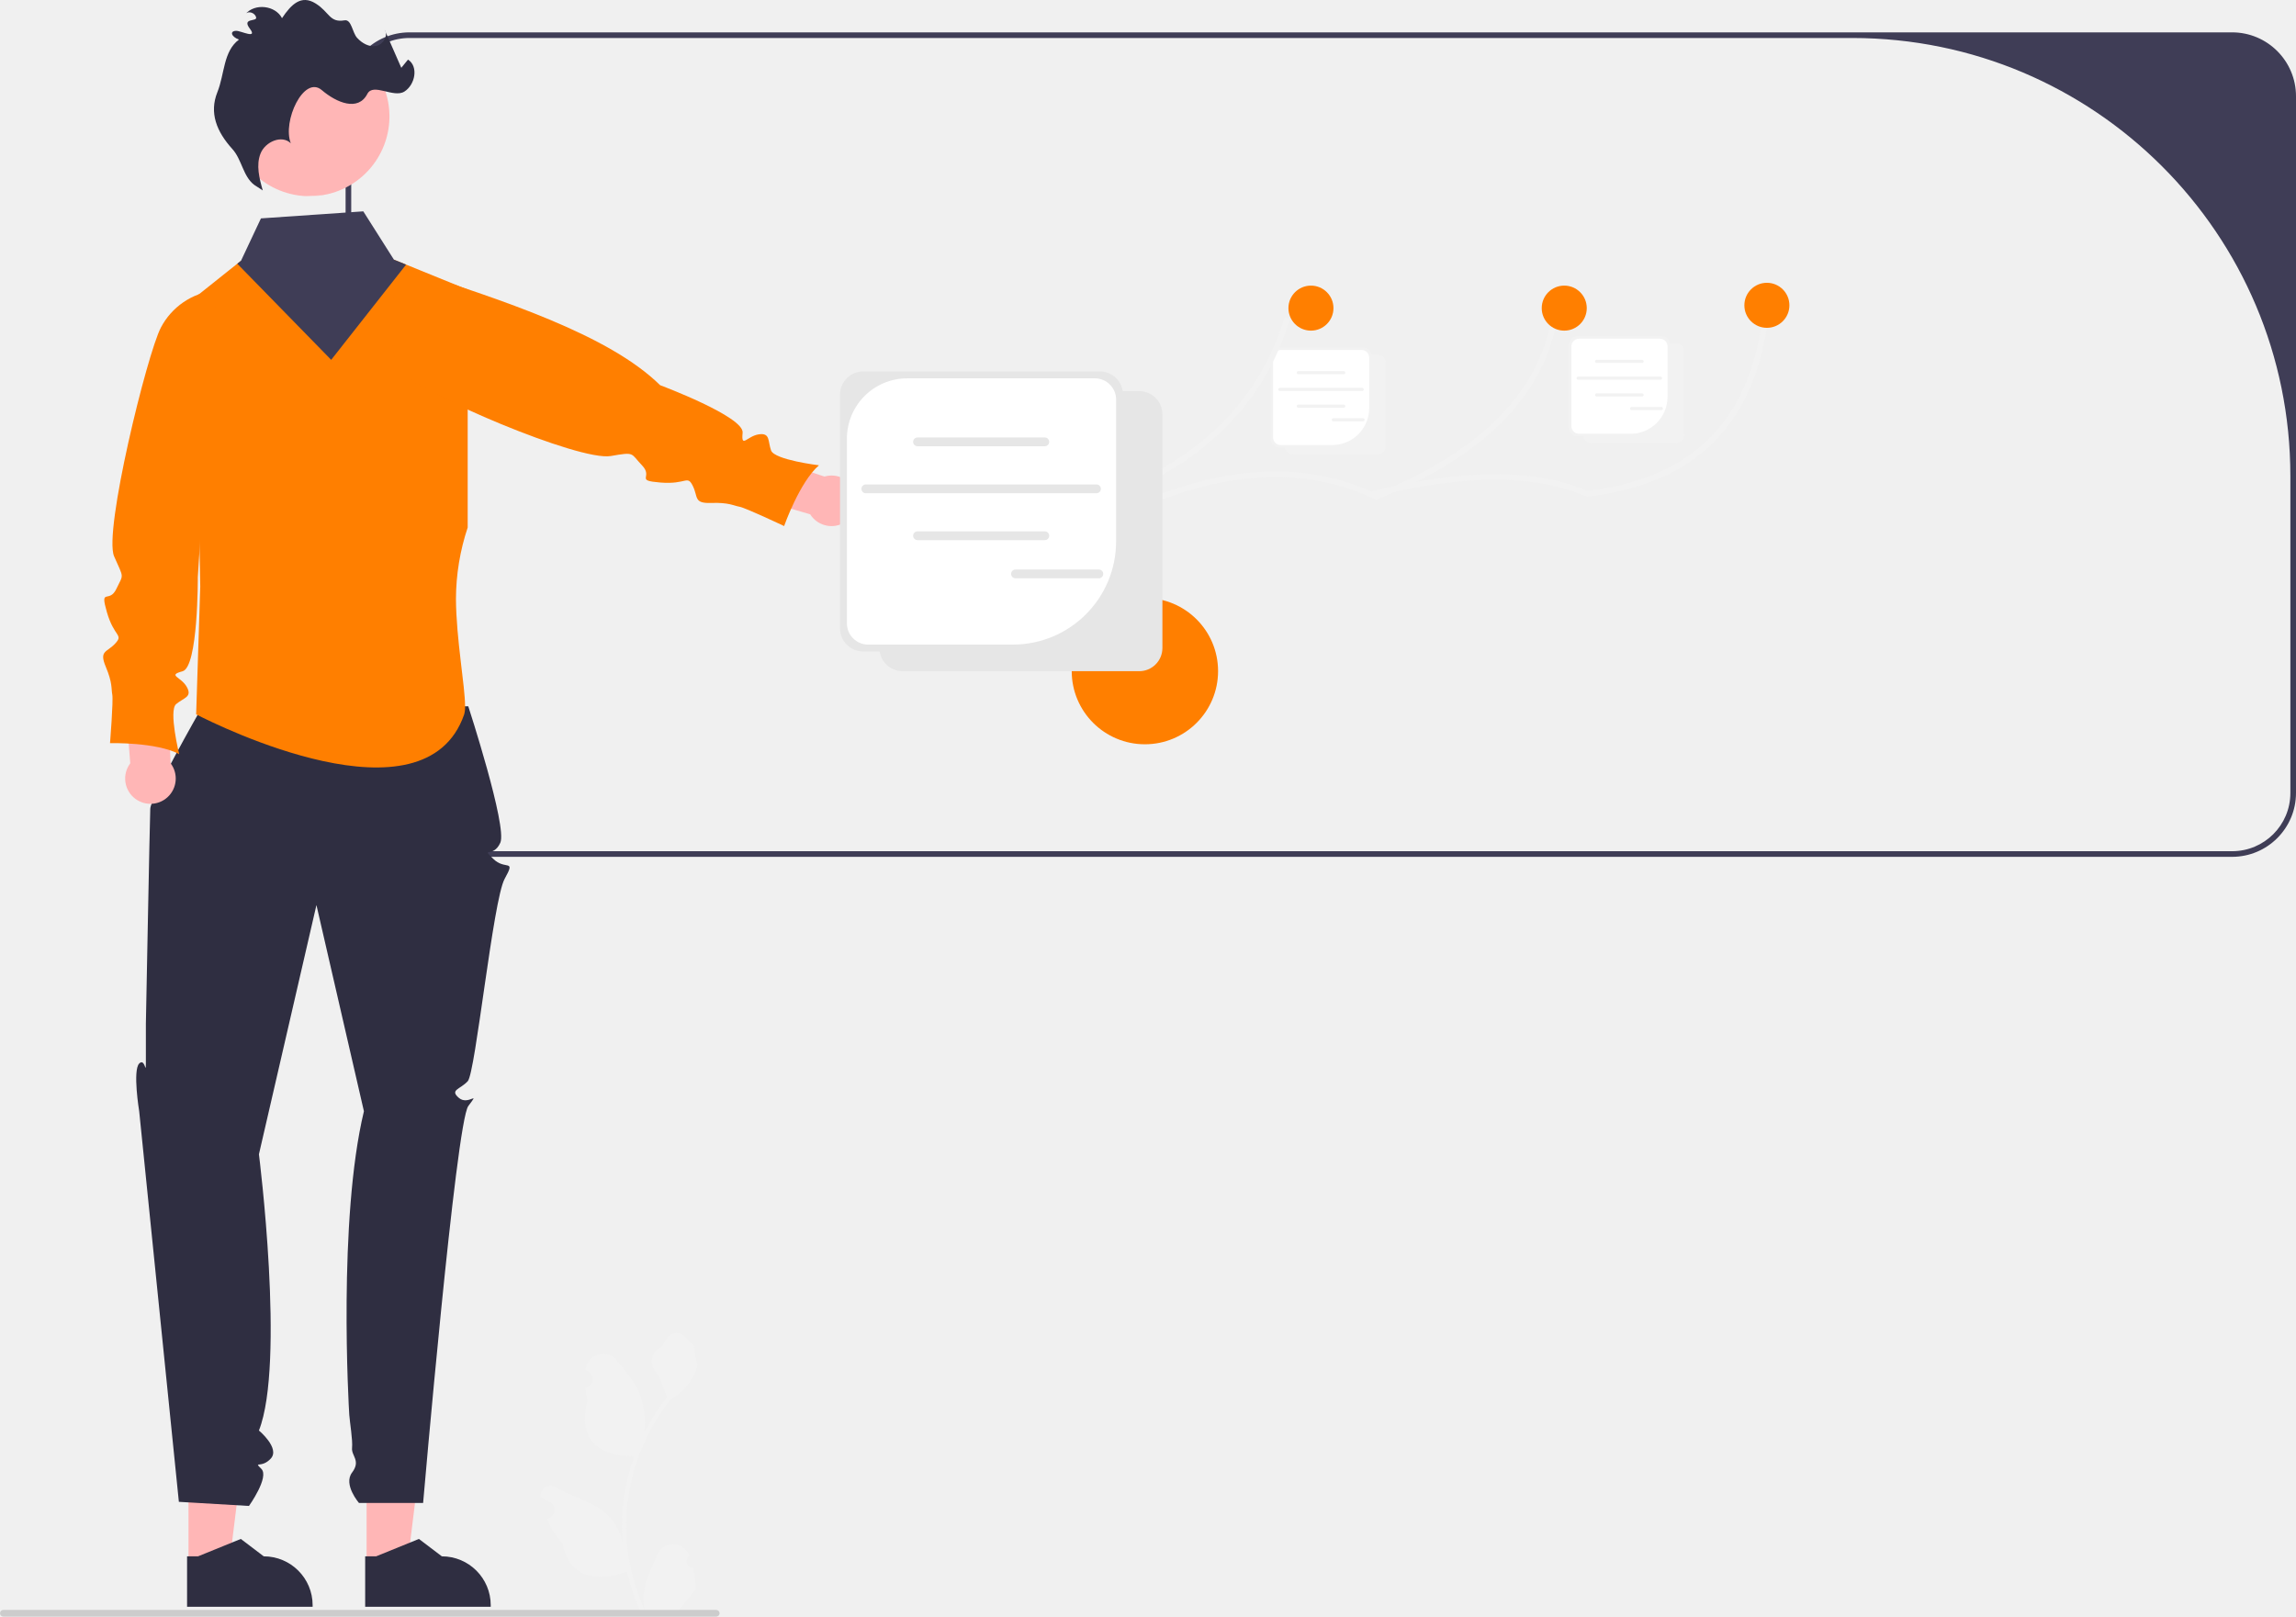
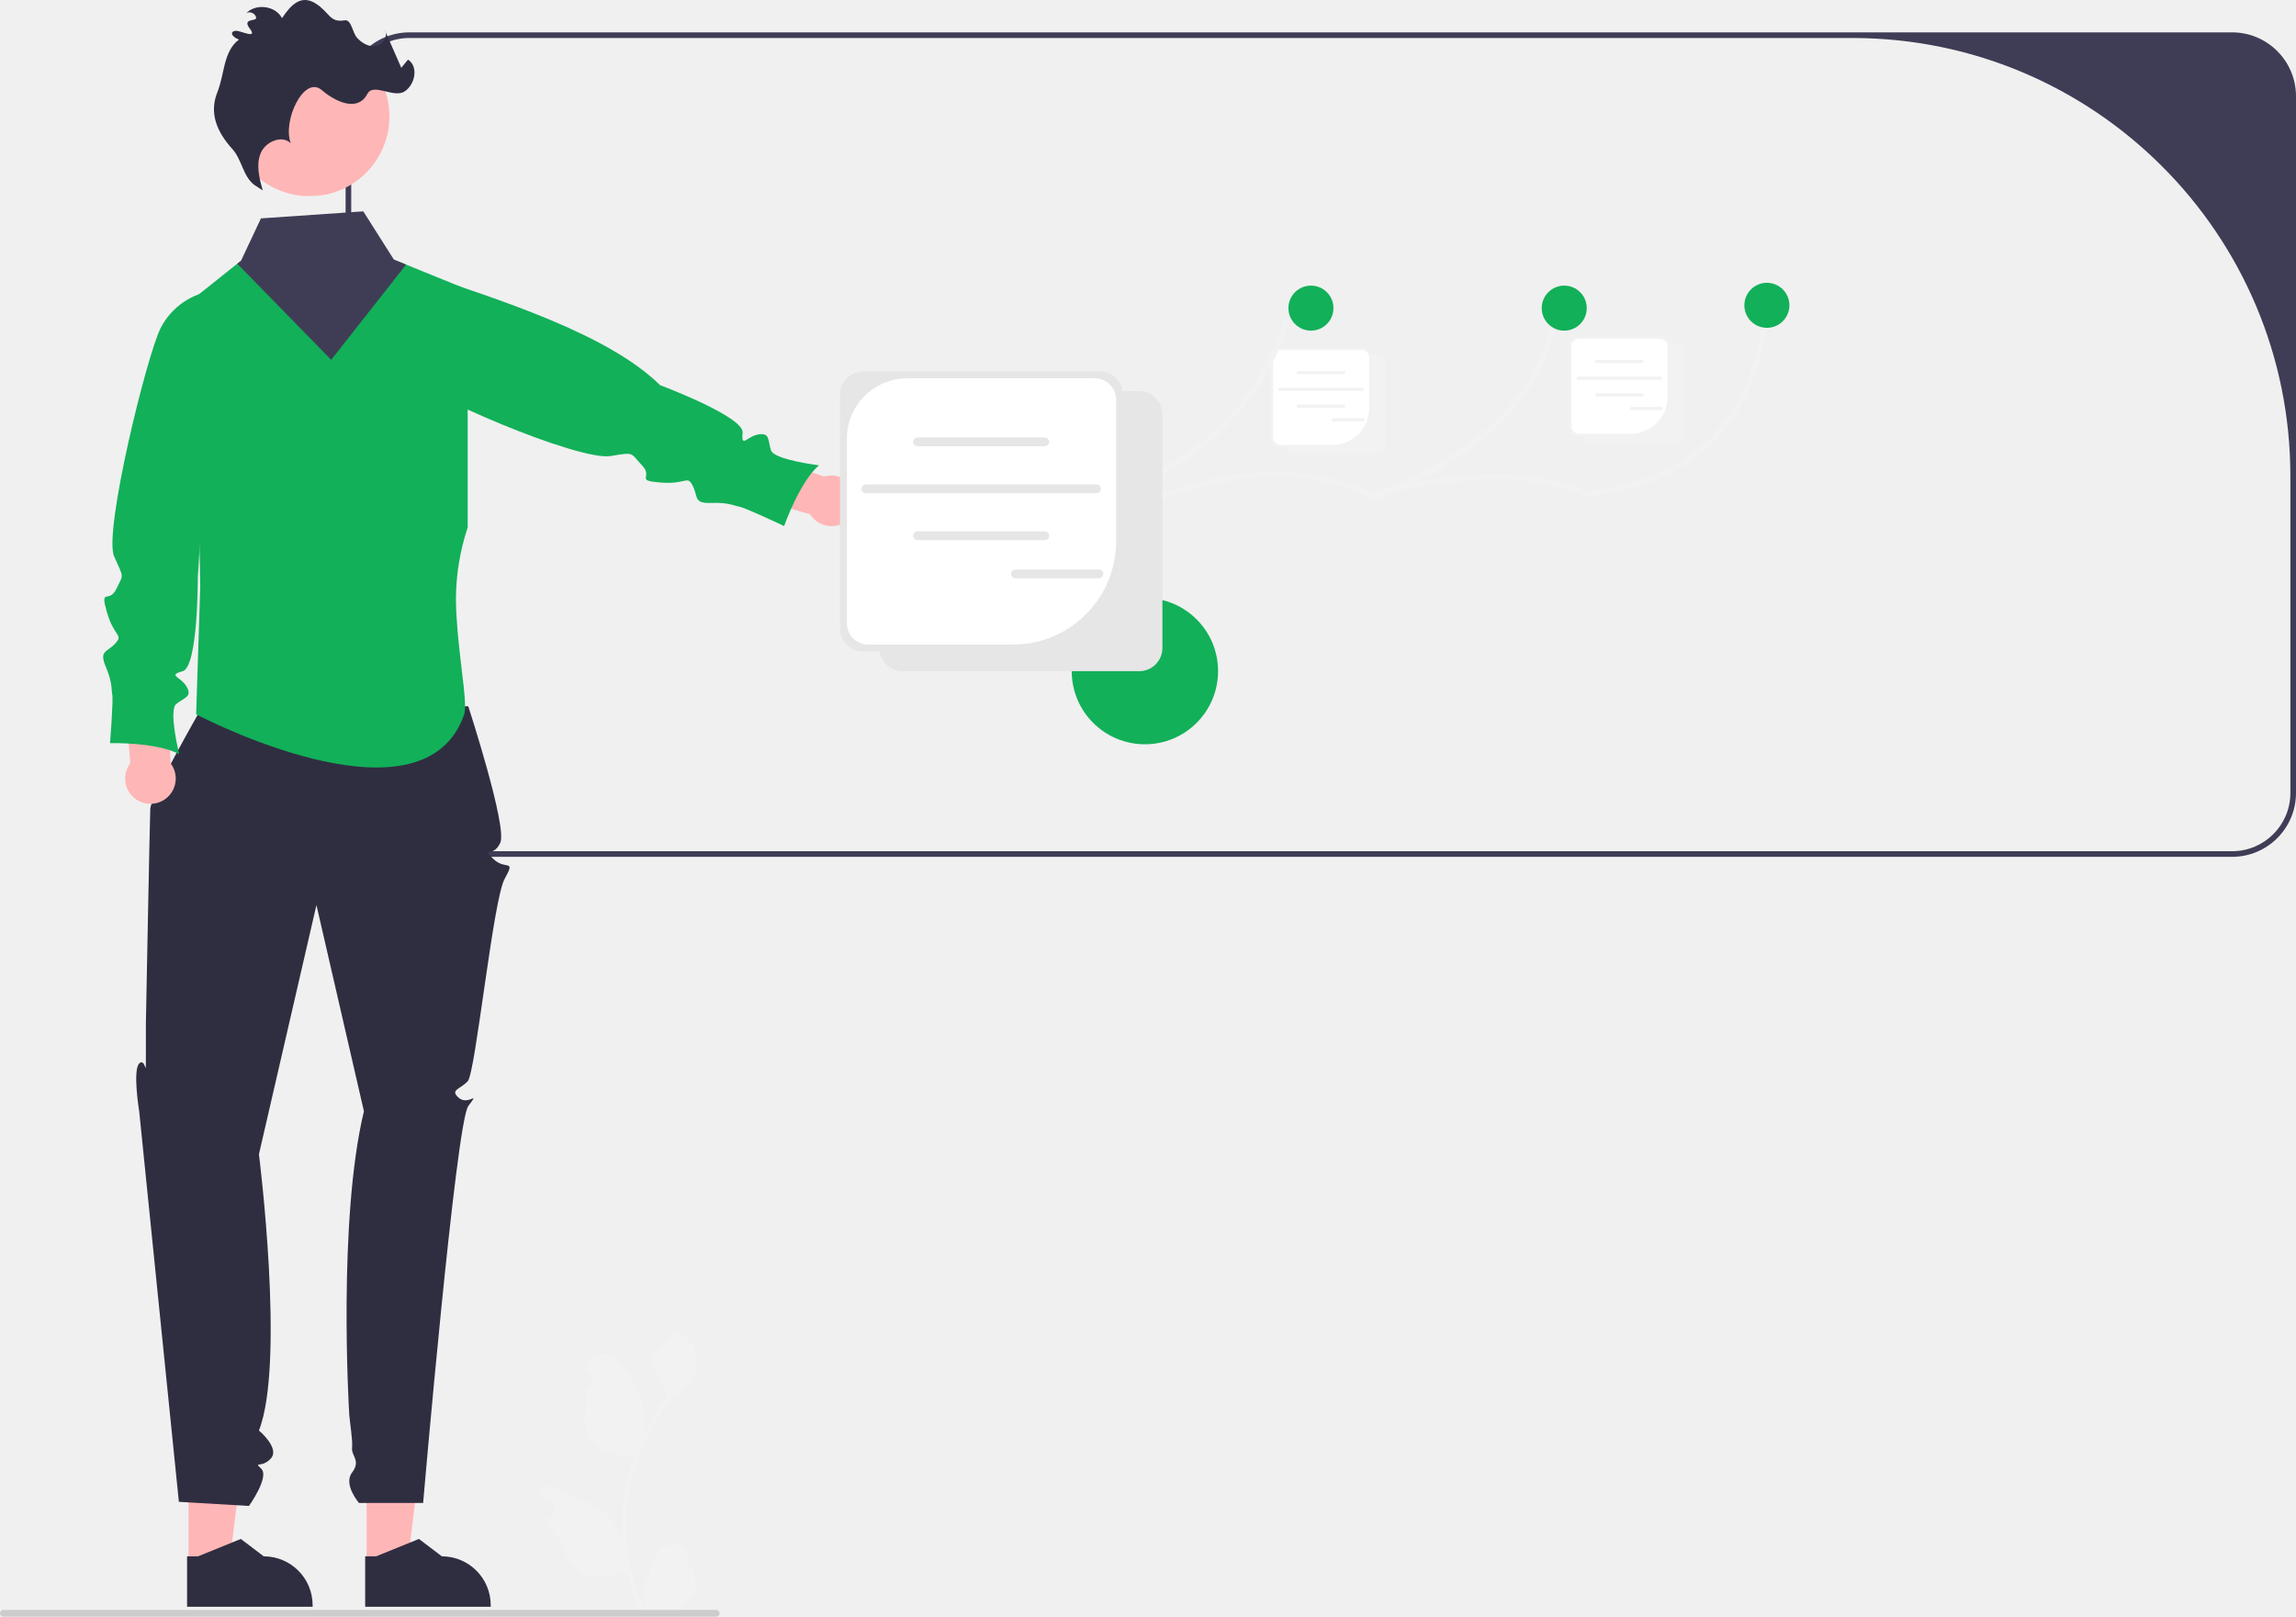
<svg xmlns="http://www.w3.org/2000/svg" data-name="Layer 1" width="815.794" height="574.508" viewBox="0 0 815.794 574.508">
-   <circle cx="406.794" cy="238.5" r="26" fill="#ff7f00" />
+   <circle cx="406.794" cy="238.5" r="26" fill="#12b059" />
  <path d="M314.897,196.936v247.62a22.717,22.717,0,0,0,22.69,22.69h647.62a22.717,22.717,0,0,0,22.69-22.69v-247.62a22.717,22.717,0,0,0-22.69-22.69h-647.62A22.717,22.717,0,0,0,314.897,196.936Zm2,0a20.69,20.69,0,0,1,20.69-20.69H850.221a155.676,155.676,0,0,1,155.676,155.676V444.556a20.69,20.69,0,0,1-20.69,20.69h-647.62a20.69,20.69,0,0,1-20.69-20.69Z" transform="translate(-192.1032 -162.7458)" fill="#3f3d56" />
  <polygon points="130.261 555.88 144.768 555.879 151.669 499.923 130.258 499.925 130.261 555.88" fill="#ffb6b6" />
  <path d="M321.853,733.76l44.611-.002v-.564a17.365,17.365,0,0,0-17.364-17.363h-.001l-8.149-6.182-15.204,6.183-3.894 0Z" transform="translate(-192.1032 -162.7458)" fill="#2f2e41" />
  <polygon points="66.979 555.88 81.486 555.879 88.387 499.923 66.976 499.925 66.979 555.88" fill="#ffb6b6" />
  <path d="M258.572,733.76l44.611-.002v-.564a17.365,17.365,0,0,0-17.364-17.363h-.001l-8.149-6.182-15.204,6.183-3.894 0Z" transform="translate(-192.1032 -162.7458)" fill="#2f2e41" />
  <path d="M358.485,413.739s13.958,42.869,11.381,48.511-6.972,1.247-2.576,5.642,8.233-.277,4.116,7.187-10.352,68.914-13.095,71.888-6.514,3.054-3.163,5.945,7.746-2.97,3.351,2.89-16.059,141.062-16.059,141.062H319.654s-5.675-6.541-2.463-10.799-.282-5.898,0-8.741-.786-8.971-.985-11.767-4.049-69.417,5.202-107.901l-16.87-73.277L284.104,572.945s9.4,74.288,0,98.169c0,0,7.578,6.311,4.217,9.968s-6.291.727-3.361,3.657-4.396,13.187-4.396,13.187L255.657,696.461,241.559,557.657s-2.377-14.476,0-16.956,2.377,6.311,2.377-2.48v-11.722s1.377-72.094,1.56-76.34,17.766-35.015,17.766-35.015Z" transform="translate(-192.1032 -162.7458)" fill="#2f2e41" />
-   <path d="M358.277,265.676v84.53a81.249,81.249,0,0,0-4.17,25.38c.09,14.37,3.25,30.93,3.24,38.17a9.457,9.457,0,0,1-.31,2.85c-13.99,40.55-88.02,3.7-94.75.25-.32-.16-.49-.25-.49-.25l1.46-45.42-.25-13.06-1.73-89.59,1.55-1.24,13.58-10.83,1.33-1.06,4.08,5.95,36.37-2.5,13.88-3.84,4.33,1.76,19.52,7.94Z" transform="translate(-192.1032 -162.7458)" fill="#ff7f00" />
+   <path d="M358.277,265.676v84.53a81.249,81.249,0,0,0-4.17,25.38c.09,14.37,3.25,30.93,3.24,38.17a9.457,9.457,0,0,1-.31,2.85c-13.99,40.55-88.02,3.7-94.75.25-.32-.16-.49-.25-.49-.25l1.46-45.42-.25-13.06-1.73-89.59,1.55-1.24,13.58-10.83,1.33-1.06,4.08,5.95,36.37-2.5,13.88-3.84,4.33,1.76,19.52,7.94Z" transform="translate(-192.1032 -162.7458)" fill="#12b059" />
  <path d="M485.031,332.101l-25.487-8.427L452.699,337.563l27.264,7.95a8.986,8.986,0,1,0,5.069-13.412Z" transform="translate(-192.1032 -162.7458)" fill="#ffb6b6" />
-   <path d="M333.588,257.454l-.106.422c-1.992,7.968-4.534,30.725.914,36.87,6.997,7.901,63.517,32.021,74.745,30.056,8.709-1.524,6.916-1.012,11.082,3.322s-2.749,5.347,6.545,6.106,9.479-2.801,11.47,1.146.22,6.325,6.545,6.106,7.911.961,10.087,1.349S470.71,349.695,470.71,349.695s5.481-15.637,12.38-21.591c0,0-15.822-1.922-17.02-5.279s-.22-6.325-4.369-5.718-6.308,5.162-5.735-.573S426.649,299.634,426.649,299.634C408.61,281.874,371.549,269.536,333.588,257.454Z" transform="translate(-192.1032 -162.7458)" fill="#ff7f00" />
+   <path d="M333.588,257.454l-.106.422c-1.992,7.968-4.534,30.725.914,36.87,6.997,7.901,63.517,32.021,74.745,30.056,8.709-1.524,6.916-1.012,11.082,3.322s-2.749,5.347,6.545,6.106,9.479-2.801,11.47,1.146.22,6.325,6.545,6.106,7.911.961,10.087,1.349S470.71,349.695,470.71,349.695s5.481-15.637,12.38-21.591c0,0-15.822-1.922-17.02-5.279s-.22-6.325-4.369-5.718-6.308,5.162-5.735-.573S426.649,299.634,426.649,299.634C408.61,281.874,371.549,269.536,333.588,257.454Z" transform="translate(-192.1032 -162.7458)" fill="#12b059" />
  <path d="M252.723,433.997l-1.156-26.819-15.413-1.477,2.231,28.312a8.986,8.986,0,1,0,14.338-.015Z" transform="translate(-192.1032 -162.7458)" fill="#ffb6b6" />
-   <path d="M268.835,265.926l-.432.051A24.89,24.89,0,0,0,249.276,279.136c-4.907,9.344-20.432,72.628-16.631,81.312,3.545,8.099,3.398,6.108.822,11.54s-5.975-.675-3.389,8.284,5.979,7.871,2.994,11.132-5.837,2.448-3.389,8.284,1.906,7.738,2.315,9.91-.803,17.244-.803,17.244,16.564-.418,24.578,3.921c0,0-3.812-15.476-1.098-17.786s5.837-2.448,3.798-6.112-7.063-4.069-1.497-5.566,5.409-33.404,5.409-33.404Z" transform="translate(-192.1032 -162.7458)" fill="#ff7f00" />
+   <path d="M268.835,265.926l-.432.051A24.89,24.89,0,0,0,249.276,279.136c-4.907,9.344-20.432,72.628-16.631,81.312,3.545,8.099,3.398,6.108.822,11.54s-5.975-.675-3.389,8.284,5.979,7.871,2.994,11.132-5.837,2.448-3.389,8.284,1.906,7.738,2.315,9.91-.803,17.244-.803,17.244,16.564-.418,24.578,3.921c0,0-3.812-15.476-1.098-17.786s5.837-2.448,3.798-6.112-7.063-4.069-1.497-5.566,5.409-33.404,5.409-33.404Z" transform="translate(-192.1032 -162.7458)" fill="#12b059" />
  <path d="M308.547,231.746c-.65.15-1.3.28-1.95.38a27.102,27.102,0,0,1-6.01.31,28.366,28.366,0,1,1,28.98-35.44c.06.23.12.45.17.68A28.377,28.377,0,0,1,308.547,231.746Z" transform="translate(-192.1032 -162.7458)" fill="#ffb6b6" />
  <path d="M282.365,228.398c-3.946-3.088-4.329-8.974-7.696-12.684-5.629-6.203-8.274-12.877-5.325-20.227,2.608-6.501,2.054-14.493,7.671-18.677-2.759-.999-3.408-3.073-.974-3.111,1.642-.026,7.761,3.112,4.817-.797s2.629-2.366,2.261-3.966-2.733-2.486-3.776-1.218c3.329-3.901,10.599-3.069,12.961,1.483,3.318-4.973,6.84-8.394,11.917-5.239,4.987,3.099,4.921,6.931,10.284,6.01,2.521-.433,2.759,4.33,4.481,6.221s4.24,3.355,6.753,2.88,4.435-3.607,3.027-5.742l5.924,13.514,2.387-2.928c3.794,2.472,2.548,8.923-1.271,11.357s-11.106-3.191-13.178.835c-3.267,6.346-10.93,3.142-16.192-1.343-6.382-5.439-14.085,11.098-11.011,18.899-3.19-3.132-9.09-.533-10.743,3.621s-.441,8.834.784,13.133Z" transform="translate(-192.1032 -162.7458)" fill="#2f2e41" />
  <path d="M676.522,321.773H646.505a2.941,2.941,0,0,1-2.938-2.938V289.184a2.941,2.941,0,0,1,2.938-2.938h30.018a2.941,2.941,0,0,1,2.938,2.938v29.652A2.941,2.941,0,0,1,676.522,321.773Z" transform="translate(-192.1032 -162.7458)" fill="#f2f2f2" />
  <path d="M681.52,324.272H651.502a2.941,2.941,0,0,1-2.938-2.938V291.682a2.941,2.941,0,0,1,2.938-2.938h30.018a2.941,2.941,0,0,1,2.938,2.938v29.652A2.941,2.941,0,0,1,681.52,324.272Z" transform="translate(-192.1032 -162.7458)" fill="#f2f2f2" />
  <path d="M647.134,287.121a2.692,2.692,0,0,0-2.692,2.692V318.206a2.692,2.692,0,0,0,2.692,2.692h18.355a13.096,13.096,0,0,0,13.096-13.096V289.813a2.692,2.692,0,0,0-2.692-2.692Z" transform="translate(-192.1032 -162.7458)" fill="#fff" />
  <path d="M669.553,295.738H653.411a.558.558,0,1,1,0-1.117H669.553a.558.558,0,0,1,0,1.117Z" transform="translate(-192.1032 -162.7458)" fill="#f2f2f2" />
  <path d="M669.553,307.648H653.411a.558.558,0,1,1,0-1.117H669.553a.558.558,0,0,1,0,1.117Z" transform="translate(-192.1032 -162.7458)" fill="#f2f2f2" />
  <path d="M676.108,301.697H646.856a.558.558,0,1,1,0-1.117H676.108a.558.558,0,0,1,0,1.117Z" transform="translate(-192.1032 -162.7458)" fill="#f2f2f2" />
  <path d="M676.407,312.49H665.839a.558.558,0,1,1,0-1.117h10.567a.558.558,0,0,1,0,1.117Z" transform="translate(-192.1032 -162.7458)" fill="#f2f2f2" />
  <path d="M585.993,340.334l-.39-.192c-22.778-11.261-47.42-11.251-75.332.031l-.749-1.854c28.311-11.442,53.365-11.496,76.575-.162,32.663-12.43,53.661-33.497,62.416-62.624l1.916.576c-8.98,29.874-30.523,51.431-64.03,64.072Z" transform="translate(-192.1032 -162.7458)" fill="#f2f2f2" />
  <path d="M681.014,340.334l-.392-.184c-22.387-10.503-47.043-10.493-75.377.032l-.697-1.875c28.695-10.66,53.735-10.711,76.53-.151,36.571-14.612,57.566-35.643,62.409-62.513l1.969.354c-4.992,27.694-26.538,49.286-64.04,64.177Z" transform="translate(-192.1032 -162.7458)" fill="#f2f2f2" />
  <path d="M755.899,339.271l-.247-.106c-18.446-7.93-42.445-7.913-75.521.054l-.469-1.944c33.371-8.037,57.7-8.057,76.531-.053,37.379-4.571,57.756-25.024,62.285-62.52l1.986.24c-4.668,38.634-25.7,59.666-64.299,64.297Z" transform="translate(-192.1032 -162.7458)" fill="#f2f2f2" />
-   <circle cx="465.794" cy="109.5" r="8" fill="#ff7f00" />
-   <circle cx="555.794" cy="109.5" r="8" fill="#ff7f00" />
-   <circle cx="627.794" cy="108.5" r="8" fill="#ff7f00" />
+   <circle cx="465.794" cy="109.5" r="8" fill="#12b059" />
+   <circle cx="555.794" cy="109.5" r="8" fill="#12b059" />
+   <circle cx="627.794" cy="108.5" r="8" fill="#12b059" />
  <path d="M596.889,401.272h-84.092a8.239,8.239,0,0,1-8.23-8.23V309.976a8.239,8.239,0,0,1,8.23-8.23h84.092a8.239,8.239,0,0,1,8.23,8.23v83.066A8.239,8.239,0,0,1,596.889,401.272Z" transform="translate(-192.1032 -162.7458)" fill="#e6e6e6" />
  <path d="M582.889,394.272h-84.092a8.239,8.239,0,0,1-8.23-8.23V302.976a8.239,8.239,0,0,1,8.23-8.23h84.092a8.239,8.239,0,0,1,8.23,8.23v83.066A8.239,8.239,0,0,1,582.889,394.272Z" transform="translate(-192.1032 -162.7458)" fill="#e6e6e6" />
  <path d="M514.457,297.198a21.438,21.438,0,0,0-21.438,21.438v65.643a7.54,7.54,0,0,0,7.54,7.54h51.42a36.687,36.687,0,0,0,36.687-36.687V304.738a7.54,7.54,0,0,0-7.54-7.54Z" transform="translate(-192.1032 -162.7458)" fill="#fff" />
  <path d="M563.365,321.337H518.144a1.565,1.565,0,1,1,0-3.129h45.221a1.565,1.565,0,0,1,0,3.129Z" transform="translate(-192.1032 -162.7458)" fill="#e6e6e6" />
  <path d="M563.365,354.701H518.144a1.565,1.565,0,1,1,0-3.129h45.221a1.565,1.565,0,0,1,0,3.129Z" transform="translate(-192.1032 -162.7458)" fill="#e6e6e6" />
  <path d="M581.728,338.03H499.781a1.565,1.565,0,1,1,0-3.129h81.947a1.565,1.565,0,0,1,0,3.129Z" transform="translate(-192.1032 -162.7458)" fill="#e6e6e6" />
  <path d="M582.565,368.267H552.961a1.565,1.565,0,1,1,0-3.129h29.604a1.565,1.565,0,0,1,0,3.129Z" transform="translate(-192.1032 -162.7458)" fill="#e6e6e6" />
  <path d="M782.522,317.773H752.505a2.941,2.941,0,0,1-2.938-2.938V285.184a2.941,2.941,0,0,1,2.938-2.938h30.018a2.941,2.941,0,0,1,2.938,2.938v29.652A2.941,2.941,0,0,1,782.522,317.773Z" transform="translate(-192.1032 -162.7458)" fill="#f2f2f2" />
  <path d="M787.52,320.272H757.502a2.941,2.941,0,0,1-2.938-2.938V287.682a2.941,2.941,0,0,1,2.938-2.938h30.018a2.941,2.941,0,0,1,2.938,2.938v29.652A2.941,2.941,0,0,1,787.52,320.272Z" transform="translate(-192.1032 -162.7458)" fill="#f2f2f2" />
  <path d="M753.134,283.121a2.692,2.692,0,0,0-2.692,2.692V314.206a2.692,2.692,0,0,0,2.692,2.692h18.355a13.096,13.096,0,0,0,13.096-13.096V285.813a2.692,2.692,0,0,0-2.692-2.692Z" transform="translate(-192.1032 -162.7458)" fill="#fff" />
  <path d="M775.553,291.738H759.411a.558.558,0,1,1,0-1.117H775.553a.558.558,0,0,1,0,1.117Z" transform="translate(-192.1032 -162.7458)" fill="#f2f2f2" />
  <path d="M775.553,303.648H759.411a.558.558,0,1,1,0-1.117H775.553a.558.558,0,0,1,0,1.117Z" transform="translate(-192.1032 -162.7458)" fill="#f2f2f2" />
  <path d="M782.108,297.697H752.856a.558.558,0,1,1,0-1.117H782.108a.558.558,0,0,1,0,1.117Z" transform="translate(-192.1032 -162.7458)" fill="#f2f2f2" />
  <path d="M782.407,308.49H771.839a.558.558,0,1,1,0-1.117h10.567a.558.558,0,0,1,0,1.117Z" transform="translate(-192.1032 -162.7458)" fill="#f2f2f2" />
  <path d="M438.413,719.921a2.269,2.269,0,0,1-1.645-3.933l.155-.618q-.031-.074-.062-.148a6.094,6.094,0,0,0-11.241.042c-1.839,4.428-4.179,8.864-4.756,13.546a18.029,18.029,0,0,0,.316,6.2,72.281,72.281,0,0,1-6.575-30.021,69.766,69.766,0,0,1,.433-7.783q.358-3.178.995-6.31A73.119,73.119,0,0,1,430.534,659.906a19.459,19.459,0,0,0,8.093-8.397,14.843,14.843,0,0,0,1.35-4.056c-.394.052-1.486-5.949-1.188-6.317-.549-.833-1.532-1.247-2.131-2.06-2.982-4.043-7.091-3.337-9.236,2.157-4.582,2.313-4.627,6.148-1.815,9.837,1.789,2.347,2.035,5.522,3.604,8.035-.162.207-.329.407-.491.614a73.591,73.591,0,0,0-7.681,12.169,30.593,30.593,0,0,0-1.826-14.21c-1.748-4.217-5.025-7.769-7.91-11.415a6.279,6.279,0,0,0-11.184,3.083q-.009.081-.017.161.643.363,1.259.77a3.078,3.078,0,0,1-1.241,5.602l-.063.01a30.628,30.628,0,0,0,.807,4.579c-3.702,14.316,4.29,19.53,15.701,19.764.252.129.497.258.749.381a75.115,75.115,0,0,0-4.043,19.028,71.244,71.244,0,0,0,.052,11.503l-.019-.136a18.826,18.826,0,0,0-6.427-10.87c-4.946-4.063-11.933-5.559-17.268-8.824a3.533,3.533,0,0,0-5.411,3.437l.022.143a20.677,20.677,0,0,1,2.319,1.117q.643.363,1.259.77a3.078,3.078,0,0,1-1.241,5.602l-.063.01c-.045.006-.084.013-.129.019a30.655,30.655,0,0,0,5.639,8.829c2.315,12.497,12.256,13.683,22.89,10.044h.006a75.092,75.092,0,0,0,5.044,14.726h18.02c.065-.2.123-.407.181-.607a20.474,20.474,0,0,1-4.986-.297c1.337-1.641,2.674-3.294,4.011-4.935a1.117,1.117,0,0,0,.084-.097c.678-.84,1.363-1.673,2.041-2.512l0-.001a29.99,29.99,0,0,0-.879-7.64Z" transform="translate(-192.1032 -162.7458)" fill="#f2f2f2" />
  <path d="M192.103,736.064a1.186,1.186,0,0,0,1.19,1.19h253.29a1.19,1.19,0,1,0,0-2.38h-253.29A1.187,1.187,0,0,0,192.103,736.064Z" transform="translate(-192.1032 -162.7458)" fill="#ccc" />
  <path d="M300.587,232.436l6.01-.31A27.102,27.102,0,0,1,300.587,232.436Z" transform="translate(-192.1032 -162.7458)" fill="#f2f2f2" />
  <polygon points="144.294 94.03 143.304 95.29 140.644 98.67 117.674 127.88 84.304 93.72 85.634 92.66 92.714 77.61 129.084 75.11 139.964 92.27 144.294 94.03" fill="#3f3d56" />
</svg>
